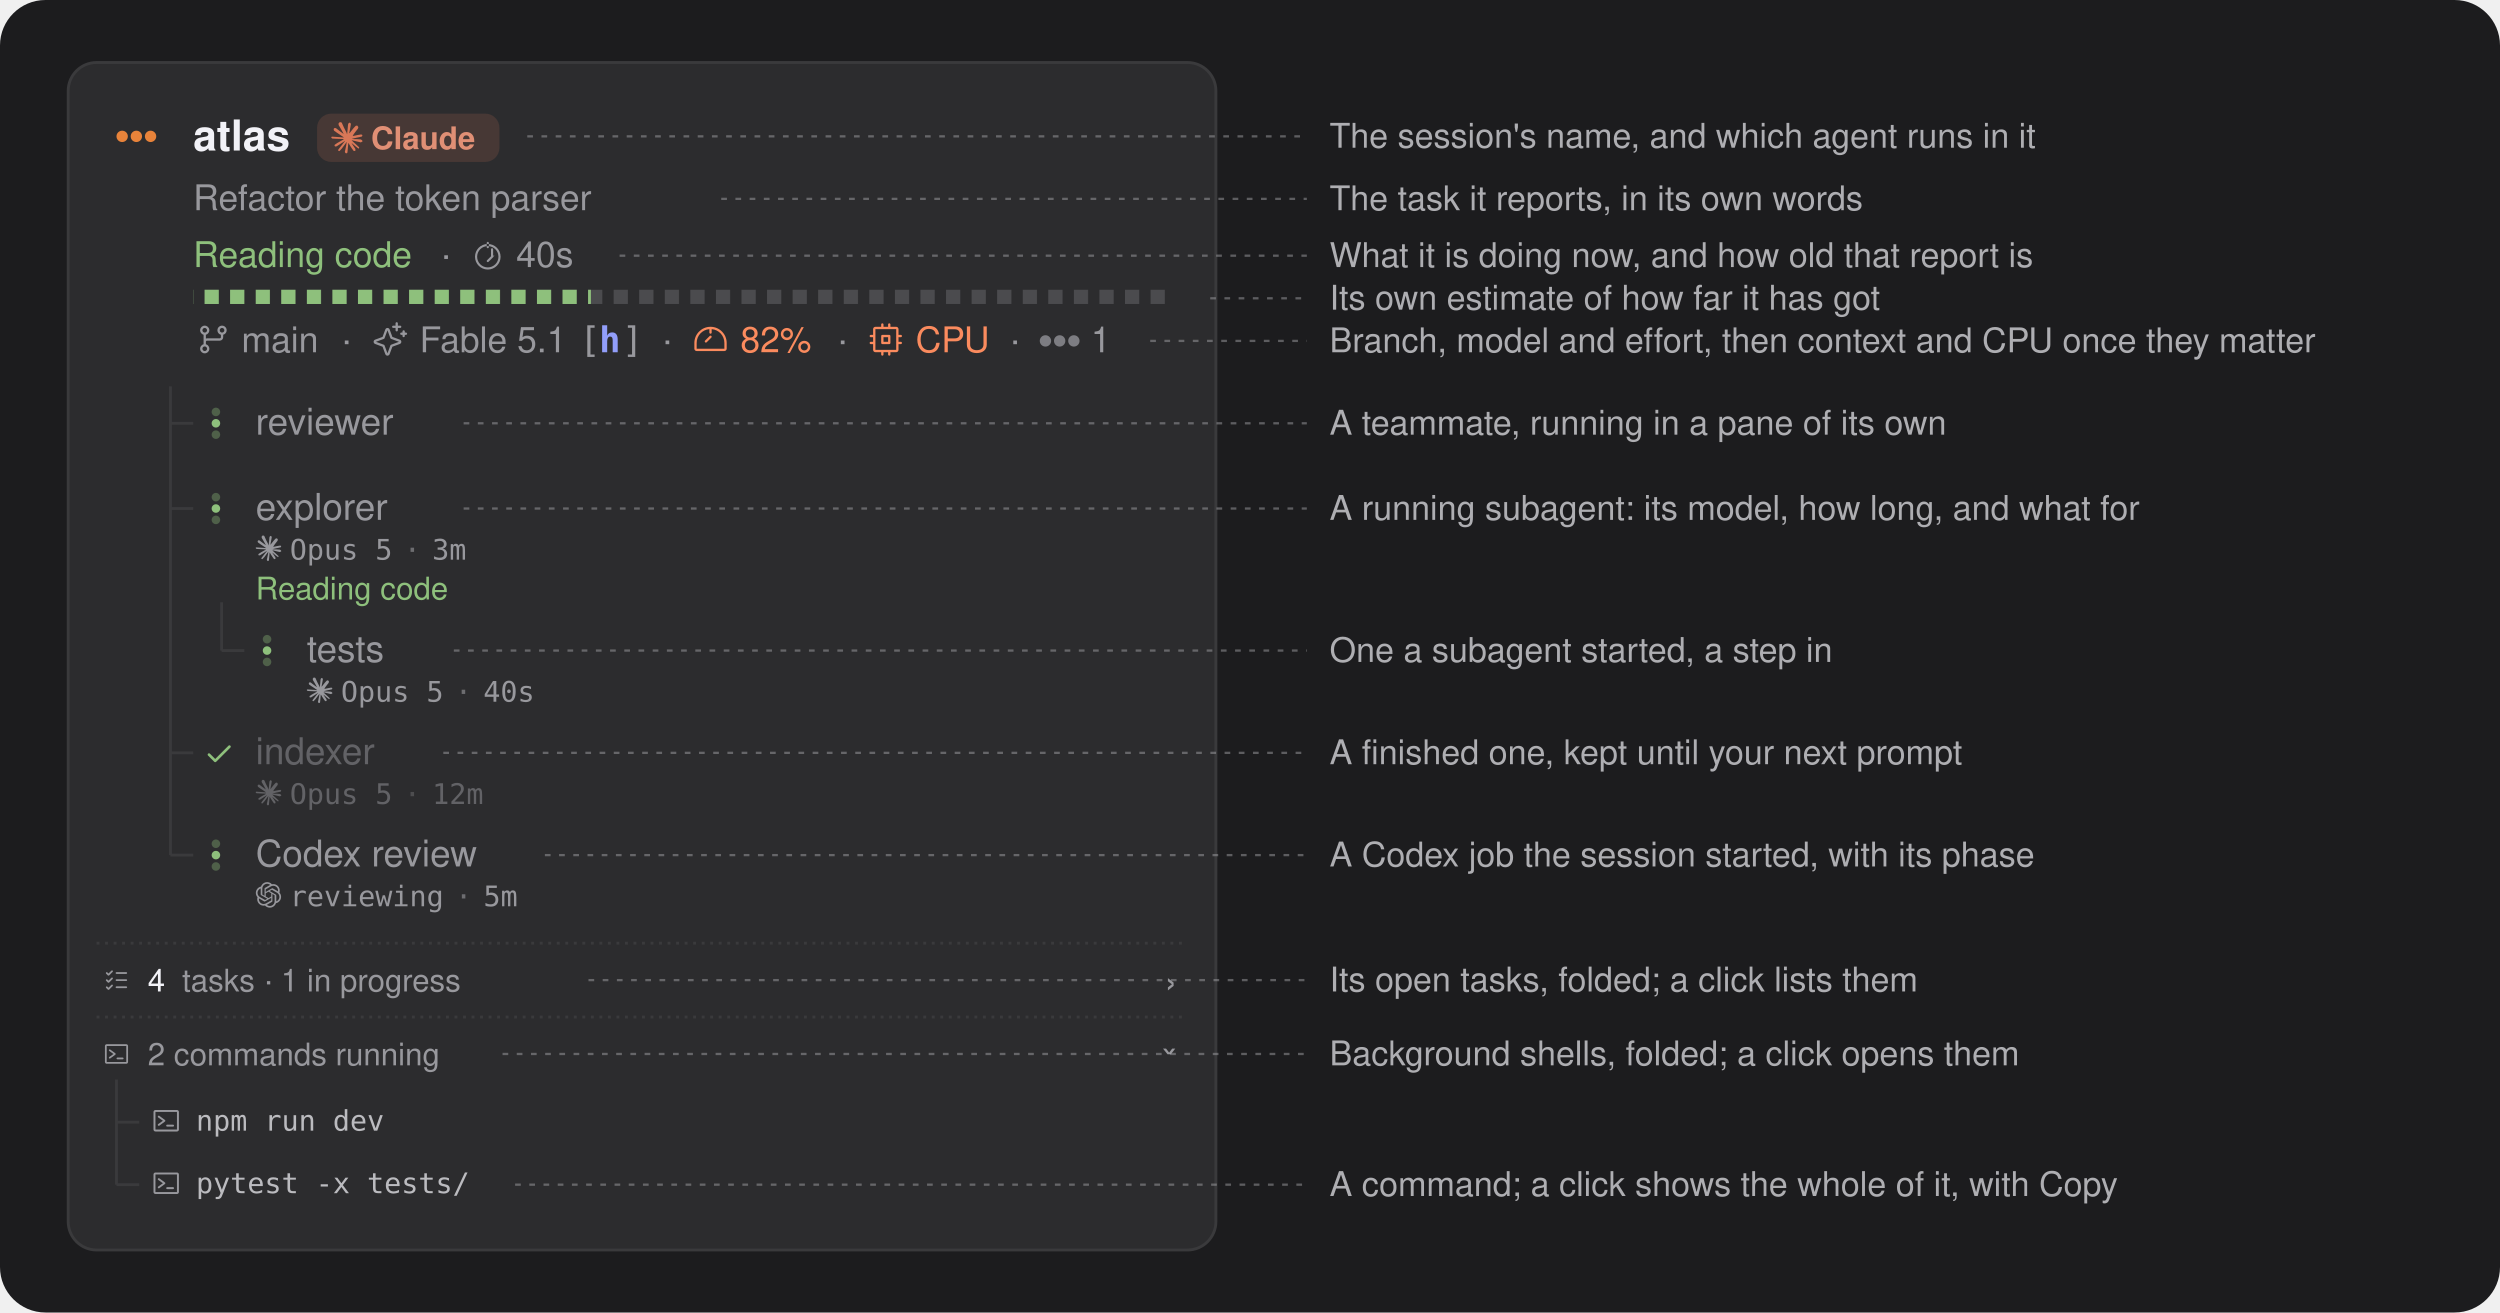
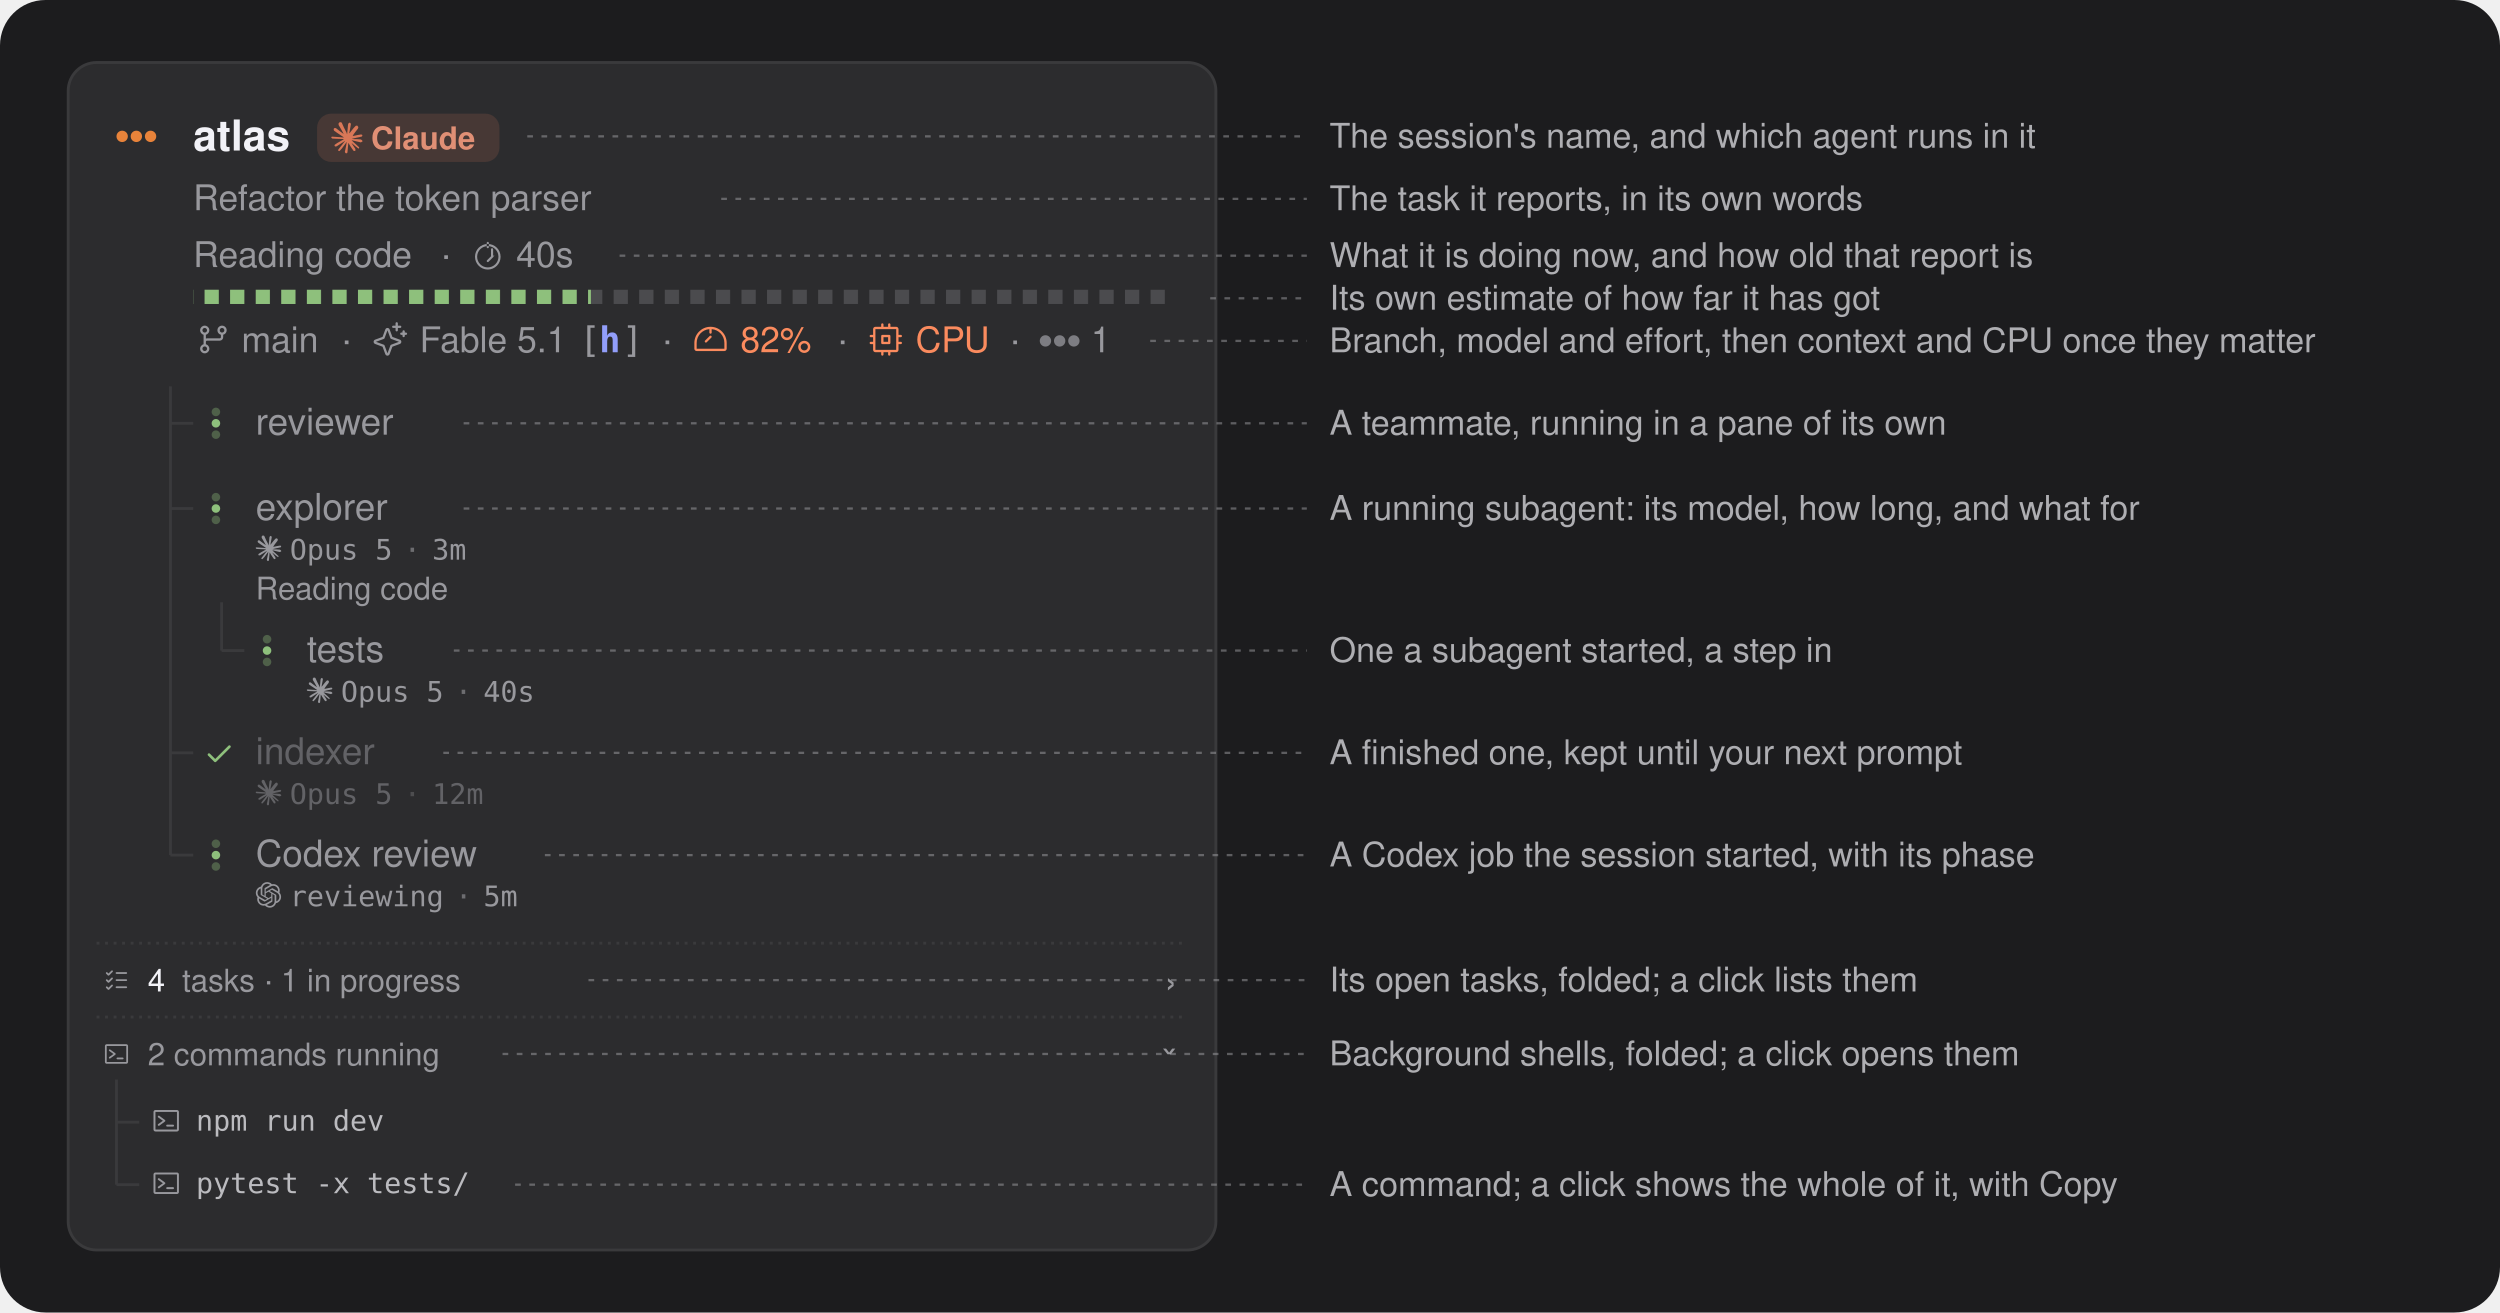
<svg xmlns="http://www.w3.org/2000/svg" viewBox="0 0 880 462" width="880" role="img" aria-label="One card, each of its parts joined by a line to what it means: the name and the agent, the task and what it is doing now, the ticks, the branch, model, context and CPU, then a teammate, running and finished subagents, a Codex job, the open tasks and the background shells">
  <defs>
    <pattern id="tickmask" width="9" height="5" patternUnits="userSpaceOnUse">
      <rect width="5" height="5" fill="#ffffff" />
    </pattern>
    <mask id="tick">
      <rect width="880" height="462" fill="url(#tickmask)" />
    </mask>
  </defs>
  <rect width="880" height="462" rx="16" fill="#1c1c1e" />
  <rect x="24" y="22" width="404" height="418" rx="10" fill="#2c2c2e" stroke="#3a3a3c" />
  <circle cx="43" cy="48" r="2" fill="#e8833a">
    <animate attributeName="opacity" values="0.25;1;0.25" dur="1.4s" begin="0.00s" repeatCount="indefinite" />
  </circle>
  <circle cx="48" cy="48" r="2" fill="#e8833a">
    <animate attributeName="opacity" values="0.25;1;0.25" dur="1.4s" begin="0.18s" repeatCount="indefinite" />
  </circle>
  <circle cx="53" cy="48" r="2" fill="#e8833a">
    <animate attributeName="opacity" values="0.25;1;0.25" dur="1.4s" begin="0.36s" repeatCount="indefinite" />
  </circle>
  <text x="68" y="53" fill="#f2f2f7" font-size="15" font-weight="600" font-family="-apple-system, BlinkMacSystemFont, 'Segoe UI', Helvetica, Arial, sans-serif">atlas</text>
  <rect x="111.6" y="40" width="64.2" height="17" rx="5" fill="#d97757" opacity="0.16" />
  <g transform="translate(116.6,43) scale(0.4583)" fill="#d97757">
    <path d="m4.714 15.956 4.717-2.647.079-.231-.079-.128h-.231l-.789-.049-2.696-.073-2.337-.097-2.265-.121-.571-.121-.534-.704.055-.352.48-.322.686.061 1.518.103 2.277.158 1.651.097 2.447.255h.389l.055-.158-.134-.097-.103-.097L6.973 9.836l-2.55-1.688-1.336-.971-.723-.492-.364-.461-.158-1.008.656-.723.88.061.225.061.892.686 1.906 1.475 2.489 1.834.364.303.146-.103.018-.073-.164-.273-1.354-2.447-1.445-2.489-.643-1.032-.17-.619c-.061-.255-.103-.467-.103-.729L6.287.134 6.7 0l.996.134.419.364.619 1.415 1.002 2.228 1.554 3.03.455.898.243.832.091.255h.158v-.146l.128-1.706.237-2.095.231-2.696.079-.759.376-.911.747-.492.583.279.48.686-.067.443-.285 1.852-.559 2.902-.364 1.943h.212l.243-.243.984-1.305 1.651-2.064.729-.82.85-.905.546-.431h1.032l.759 1.129-.34 1.166-1.062 1.348-.88 1.141-1.263 1.7-.789 1.36.073.109.188-.018 2.853-.607 1.542-.279 1.84-.316.832.389.091.395-.328.807-1.967.486-2.307.461-3.436.814-.043.03.049.061 1.548.146.662.036h1.621l3.018.225.789.522.474.638-.079.486-1.214.619-1.639-.389-3.825-.911-1.311-.328h-.182v.109l1.093 1.069 2.003 1.809 2.507 2.331.128.577-.322.455-.34-.049-2.204-1.657-.85-.747-1.925-1.621h-.128v.17l.443.65 2.344 3.521.121 1.081-.17.352-.607.212-.668-.121-1.372-1.925L14.38 17.959l-1.141-1.943-.14.079-.674 7.255-.316.37-.729.279-.607-.461-.322-.747.322-1.475.389-1.925.316-1.53.285-1.9.17-.631-.012-.043-.14.018-1.433 1.967-2.18 2.945-1.724 1.846-.413.164-.716-.37.067-.662.401-.589 2.386-3.036 1.439-1.882.929-1.087-.006-.158h-.055l-6.338 4.116-1.129.146-.486-.455.061-.747.231-.243 1.906-1.311Z" />
  </g>
  <text x="130.6" y="52.5" fill="#e08f75" font-size="11" font-weight="600" font-family="-apple-system, BlinkMacSystemFont, 'Segoe UI', Helvetica, Arial, sans-serif">Claude</text>
  <text x="68" y="74" fill="#98989d" font-size="12.5" font-weight="400" font-family="-apple-system, BlinkMacSystemFont, 'Segoe UI', Helvetica, Arial, sans-serif">Refactor the token parser</text>
-   <text x="68" y="94" fill="#8ec07c" font-size="12.5" font-weight="400" font-family="-apple-system, BlinkMacSystemFont, 'Segoe UI', Helvetica, Arial, sans-serif">Reading code</text>
+   <text x="68" y="94" fill="#98989d" font-size="12.5" font-weight="400" font-family="-apple-system, BlinkMacSystemFont, 'Segoe UI', Helvetica, Arial, sans-serif">Reading code</text>
  <text x="155.0" y="94" fill="#98989d" font-size="12.5" font-weight="400" font-family="-apple-system, BlinkMacSystemFont, 'Segoe UI', Helvetica, Arial, sans-serif">·</text>
  <g transform="translate(165.7,84) scale(0.0469)" fill="#98989d">
    <path d="M128,40a96,96,0,1,0,96,96A96.11,96.11,0,0,0,128,40Zm0,176a80,80,0,1,1,80-80A80.09,80.09,0,0,1,128,216Zm45.66-93.66a8,8,0,0,1,0,11.32l-40,40a8,8,0,0,1-11.32-11.32L152,132.69V80a8,8,0,0,1,16,0v58.34ZM128,72a8,8,0,0,1-8-8V32a8,8,0,0,1,16,0V64A8,8,0,0,1,128,72Z" />
  </g>
  <text x="181.7" y="94" fill="#98989d" font-size="12.5" font-weight="400" font-family="-apple-system, BlinkMacSystemFont, 'Segoe UI', Helvetica, Arial, sans-serif">40s</text>
  <g mask="url(#tick)">
    <rect x="68" y="102" width="344" height="5" fill="#f2f2f7" opacity="0.16" />
    <rect x="68" y="102" width="140" height="5" fill="#8ec07c" />
  </g>
  <g transform="translate(68,113) scale(0.0508)" fill="#98989d">
    <path d="M232,64a32,32,0,1,0-40,31v17a8,8,0,0,1-8,8H96a23.84,23.84,0,0,0-8,1.38V95a32,32,0,1,0-16,0v66a32,32,0,1,0,16,0V144a8,8,0,0,1,8-8h88a24,24,0,0,0,24-24V95A32.06,32.06,0,0,0,232,64ZM64,64A16,16,0,1,1,80,80,16,16,0,0,1,64,64ZM96,192a16,16,0,1,1-16-16A16,16,0,0,1,96,192ZM200,80a16,16,0,1,1,16-16A16,16,0,0,1,200,80Z" />
  </g>
  <text x="85" y="124" fill="#98989d" font-size="12.5" font-weight="400" font-family="-apple-system, BlinkMacSystemFont, 'Segoe UI', Helvetica, Arial, sans-serif">main</text>
  <text x="120.0" y="124" fill="#98989d" font-size="12.5" font-weight="400" font-family="-apple-system, BlinkMacSystemFont, 'Segoe UI', Helvetica, Arial, sans-serif">·</text>
  <g transform="translate(130.7,113) scale(0.0508)" fill="#98989d">
    <path d="M197.58,129.06,146,110l-19-51.62a15.92,15.92,0,0,0-29.88,0L78,110l-51.62,19a15.92,15.92,0,0,0,0,29.88L78,178l19,51.62a15.92,15.92,0,0,0,29.88,0L146,178l51.62-19a15.92,15.92,0,0,0,0-29.88ZM137,164.22a8,8,0,0,0-4.74,4.74L112,223.85,91.78,169A8,8,0,0,0,87,164.22L32.15,144,87,123.78A8,8,0,0,0,91.78,119L112,64.15,132.22,119a8,8,0,0,0,4.74,4.74L191.85,144ZM144,40a8,8,0,0,1,8-8h16V16a8,8,0,0,1,16,0V32h16a8,8,0,0,1,0,16H184V64a8,8,0,0,1-16,0V48H152A8,8,0,0,1,144,40ZM248,88a8,8,0,0,1-8,8h-8v8a8,8,0,0,1-16,0V96h-8a8,8,0,0,1,0-16h8V72a8,8,0,0,1,16,0v8h8A8,8,0,0,1,248,88Z" />
  </g>
  <text x="147.7" y="124" fill="#98989d" font-size="12.5" font-weight="400" font-family="-apple-system, BlinkMacSystemFont, 'Segoe UI', Helvetica, Arial, sans-serif">Fable 5.1</text>
  <text x="203.9" y="124" fill="#98989d" font-size="12.5" font-weight="400" font-family="ui-monospace, 'SF Mono', Menlo, Consolas, 'DejaVu Sans Mono', monospace">[</text>
  <text x="210.9" y="124" fill="#929efa" font-size="12.5" font-weight="600" font-family="ui-monospace, 'SF Mono', Menlo, Consolas, 'DejaVu Sans Mono', monospace">h</text>
  <text x="218.9" y="124" fill="#98989d" font-size="12.5" font-weight="400" font-family="ui-monospace, 'SF Mono', Menlo, Consolas, 'DejaVu Sans Mono', monospace">]</text>
  <text x="232.9" y="124" fill="#98989d" font-size="12.5" font-weight="400" font-family="-apple-system, BlinkMacSystemFont, 'Segoe UI', Helvetica, Arial, sans-serif">·</text>
  <g transform="translate(243.6,113) scale(0.0508)" fill="#fb8b5e">
    <path d="M207.06,72.67A111.24,111.24,0,0,0,128,40h-.4C66.07,40.21,16,90.6,16,152v40a16,16,0,0,0,16,16H224a16,16,0,0,0,16-16V152A111.25,111.25,0,0,0,207.06,72.67ZM224,192H32V152a95.35,95.35,0,0,1,88-95.71V80a8,8,0,0,0,16,0V56.29A95.36,95.36,0,0,1,224,152Zm-90.34-88.34a8,8,0,0,0-11.32,0l-32,32a8,8,0,0,0,11.32,11.32l32-32A8,8,0,0,0,133.66,103.66Z" />
  </g>
  <text x="260.6" y="124" fill="#fb8b5e" font-size="12.5" font-weight="400" font-family="-apple-system, BlinkMacSystemFont, 'Segoe UI', Helvetica, Arial, sans-serif">82%</text>
  <text x="294.6" y="124" fill="#98989d" font-size="12.5" font-weight="400" font-family="-apple-system, BlinkMacSystemFont, 'Segoe UI', Helvetica, Arial, sans-serif">·</text>
  <g transform="translate(305.3,113) scale(0.0508)" fill="#fb8b5e">
    <path d="M152,96H104a8,8,0,0,0-8,8v48a8,8,0,0,0,8,8h48a8,8,0,0,0,8-8V104A8,8,0,0,0,152,96Zm-8,48H112V112h32Zm88,0H216V112h16a8,8,0,0,0,0-16H216V56a16,16,0,0,0-16-16H160V24a8,8,0,0,0-16,0V40H112V24a8,8,0,0,0-16,0V40H56A16,16,0,0,0,40,56V96H24a8,8,0,0,0,0,16H40v32H24a8,8,0,0,0,0,16H40v40a16,16,0,0,0,16,16H96v16a8,8,0,0,0,16,0V216h32v16a8,8,0,0,0,16,0V216h40a16,16,0,0,0,16-16V160h16a8,8,0,0,0,0-16Zm-32,56H56V56H200v95.87s0,.09,0,.13,0,.09,0,.13V200Z" />
  </g>
  <text x="322.3" y="124" fill="#fb8b5e" font-size="12.5" font-weight="400" font-family="-apple-system, BlinkMacSystemFont, 'Segoe UI', Helvetica, Arial, sans-serif">CPU</text>
  <text x="355.3" y="124" fill="#98989d" font-size="12.5" font-weight="400" font-family="-apple-system, BlinkMacSystemFont, 'Segoe UI', Helvetica, Arial, sans-serif">·</text>
  <circle cx="368" cy="120" r="2" fill="#98989d" opacity="0.75" />
  <circle cx="373" cy="120" r="2" fill="#98989d" opacity="0.75" />
  <circle cx="378" cy="120" r="2" fill="#98989d" opacity="0.75" />
  <text x="384" y="124" fill="#98989d" font-size="12.5" font-weight="400" font-family="-apple-system, BlinkMacSystemFont, 'Segoe UI', Helvetica, Arial, sans-serif">1</text>
  <circle cx="76" cy="145" r="1.5" fill="#8ec07c" opacity="0.35" />
  <circle cx="76" cy="149" r="1.5" fill="#8ec07c" opacity="1" />
  <circle cx="76" cy="153" r="1.5" fill="#8ec07c" opacity="0.35" />
  <text x="90" y="153" fill="#98989d" font-size="13" font-weight="500" font-family="-apple-system, BlinkMacSystemFont, 'Segoe UI', Helvetica, Arial, sans-serif">reviewer</text>
  <circle cx="76" cy="175" r="1.5" fill="#8ec07c" opacity="0.35" />
  <circle cx="76" cy="179" r="1.5" fill="#8ec07c" opacity="1" />
  <circle cx="76" cy="183" r="1.5" fill="#8ec07c" opacity="0.35" />
  <text x="90" y="183" fill="#98989d" font-size="13" font-weight="500" font-family="-apple-system, BlinkMacSystemFont, 'Segoe UI', Helvetica, Arial, sans-serif">explorer</text>
  <g transform="translate(90,188.5) scale(0.375)" fill="#98989d">
    <path d="m4.714 15.956 4.717-2.647.079-.231-.079-.128h-.231l-.789-.049-2.696-.073-2.337-.097-2.265-.121-.571-.121-.534-.704.055-.352.48-.322.686.061 1.518.103 2.277.158 1.651.097 2.447.255h.389l.055-.158-.134-.097-.103-.097L6.973 9.836l-2.55-1.688-1.336-.971-.723-.492-.364-.461-.158-1.008.656-.723.88.061.225.061.892.686 1.906 1.475 2.489 1.834.364.303.146-.103.018-.073-.164-.273-1.354-2.447-1.445-2.489-.643-1.032-.17-.619c-.061-.255-.103-.467-.103-.729L6.287.134 6.7 0l.996.134.419.364.619 1.415 1.002 2.228 1.554 3.03.455.898.243.832.091.255h.158v-.146l.128-1.706.237-2.095.231-2.696.079-.759.376-.911.747-.492.583.279.48.686-.067.443-.285 1.852-.559 2.902-.364 1.943h.212l.243-.243.984-1.305 1.651-2.064.729-.82.85-.905.546-.431h1.032l.759 1.129-.34 1.166-1.062 1.348-.88 1.141-1.263 1.7-.789 1.36.073.109.188-.018 2.853-.607 1.542-.279 1.84-.316.832.389.091.395-.328.807-1.967.486-2.307.461-3.436.814-.043.03.049.061 1.548.146.662.036h1.621l3.018.225.789.522.474.638-.079.486-1.214.619-1.639-.389-3.825-.911-1.311-.328h-.182v.109l1.093 1.069 2.003 1.809 2.507 2.331.128.577-.322.455-.34-.049-2.204-1.657-.85-.747-1.925-1.621h-.128v.17l.443.65 2.344 3.521.121 1.081-.17.352-.607.212-.668-.121-1.372-1.925L14.38 17.959l-1.141-1.943-.14.079-.674 7.255-.316.37-.729.279-.607-.461-.322-.747.322-1.475.389-1.925.316-1.53.285-1.9.17-.631-.012-.043-.14.018-1.433 1.967-2.18 2.945-1.724 1.846-.413.164-.716-.37.067-.662.401-.589 2.386-3.036 1.439-1.882.929-1.087-.006-.158h-.055l-6.338 4.116-1.129.146-.486-.455.061-.747.231-.243 1.906-1.311Z" />
  </g>
  <text x="102" y="197" fill="#98989d" font-size="10" font-weight="400" font-family="ui-monospace, 'SF Mono', Menlo, Consolas, 'DejaVu Sans Mono', monospace">Opus 5</text>
  <text x="142.12" y="197" fill="#98989d" font-size="10" font-weight="400" font-family="ui-monospace, 'SF Mono', Menlo, Consolas, 'DejaVu Sans Mono', monospace" opacity="0.6">·</text>
  <text x="152.12" y="197" fill="#98989d" font-size="10" font-weight="400" font-family="ui-monospace, 'SF Mono', Menlo, Consolas, 'DejaVu Sans Mono', monospace">3m</text>
-   <text x="90" y="211" fill="#8ec07c" font-size="11" font-weight="400" font-family="-apple-system, BlinkMacSystemFont, 'Segoe UI', Helvetica, Arial, sans-serif">Reading code</text>
+   <text x="90" y="211" fill="#98989d" font-size="11" font-weight="400" font-family="-apple-system, BlinkMacSystemFont, 'Segoe UI', Helvetica, Arial, sans-serif">Reading code</text>
  <path d="M78 212 v17" fill="none" stroke="#3a3a3c" stroke-width="1" />
  <path d="M78 229 h8" fill="none" stroke="#3a3a3c" stroke-width="1" />
  <circle cx="94" cy="225" r="1.5" fill="#8ec07c" opacity="0.35" />
  <circle cx="94" cy="229" r="1.5" fill="#8ec07c" opacity="1" />
  <circle cx="94" cy="233" r="1.5" fill="#8ec07c" opacity="0.35" />
  <text x="108" y="233" fill="#98989d" font-size="13" font-weight="500" font-family="-apple-system, BlinkMacSystemFont, 'Segoe UI', Helvetica, Arial, sans-serif">tests</text>
  <g transform="translate(108,238.5) scale(0.375)" fill="#98989d">
    <path d="m4.714 15.956 4.717-2.647.079-.231-.079-.128h-.231l-.789-.049-2.696-.073-2.337-.097-2.265-.121-.571-.121-.534-.704.055-.352.48-.322.686.061 1.518.103 2.277.158 1.651.097 2.447.255h.389l.055-.158-.134-.097-.103-.097L6.973 9.836l-2.55-1.688-1.336-.971-.723-.492-.364-.461-.158-1.008.656-.723.88.061.225.061.892.686 1.906 1.475 2.489 1.834.364.303.146-.103.018-.073-.164-.273-1.354-2.447-1.445-2.489-.643-1.032-.17-.619c-.061-.255-.103-.467-.103-.729L6.287.134 6.7 0l.996.134.419.364.619 1.415 1.002 2.228 1.554 3.03.455.898.243.832.091.255h.158v-.146l.128-1.706.237-2.095.231-2.696.079-.759.376-.911.747-.492.583.279.48.686-.067.443-.285 1.852-.559 2.902-.364 1.943h.212l.243-.243.984-1.305 1.651-2.064.729-.82.85-.905.546-.431h1.032l.759 1.129-.34 1.166-1.062 1.348-.88 1.141-1.263 1.7-.789 1.36.073.109.188-.018 2.853-.607 1.542-.279 1.84-.316.832.389.091.395-.328.807-1.967.486-2.307.461-3.436.814-.043.03.049.061 1.548.146.662.036h1.621l3.018.225.789.522.474.638-.079.486-1.214.619-1.639-.389-3.825-.911-1.311-.328h-.182v.109l1.093 1.069 2.003 1.809 2.507 2.331.128.577-.322.455-.34-.049-2.204-1.657-.85-.747-1.925-1.621h-.128v.17l.443.65 2.344 3.521.121 1.081-.17.352-.607.212-.668-.121-1.372-1.925L14.38 17.959l-1.141-1.943-.14.079-.674 7.255-.316.37-.729.279-.607-.461-.322-.747.322-1.475.389-1.925.316-1.53.285-1.9.17-.631-.012-.043-.14.018-1.433 1.967-2.18 2.945-1.724 1.846-.413.164-.716-.37.067-.662.401-.589 2.386-3.036 1.439-1.882.929-1.087-.006-.158h-.055l-6.338 4.116-1.129.146-.486-.455.061-.747.231-.243 1.906-1.311Z" />
  </g>
  <text x="120" y="247" fill="#98989d" font-size="10" font-weight="400" font-family="ui-monospace, 'SF Mono', Menlo, Consolas, 'DejaVu Sans Mono', monospace">Opus 5</text>
  <text x="160.12" y="247" fill="#98989d" font-size="10" font-weight="400" font-family="ui-monospace, 'SF Mono', Menlo, Consolas, 'DejaVu Sans Mono', monospace" opacity="0.6">·</text>
  <text x="170.12" y="247" fill="#98989d" font-size="10" font-weight="400" font-family="ui-monospace, 'SF Mono', Menlo, Consolas, 'DejaVu Sans Mono', monospace">40s</text>
  <g transform="translate(72,260) scale(0.0391)" fill="#8ec07c">
    <path d="M232.49,80.49l-128,128a12,12,0,0,1-17,0l-56-56a12,12,0,1,1,17-17L96,183,215.51,63.51a12,12,0,0,1,17,17Z" />
  </g>
  <g opacity="0.5">
    <text x="90" y="269" fill="#98989d" font-size="13" font-weight="500" font-family="-apple-system, BlinkMacSystemFont, 'Segoe UI', Helvetica, Arial, sans-serif">indexer</text>
    <g transform="translate(90,274.5) scale(0.375)" fill="#98989d">
      <path d="m4.714 15.956 4.717-2.647.079-.231-.079-.128h-.231l-.789-.049-2.696-.073-2.337-.097-2.265-.121-.571-.121-.534-.704.055-.352.48-.322.686.061 1.518.103 2.277.158 1.651.097 2.447.255h.389l.055-.158-.134-.097-.103-.097L6.973 9.836l-2.55-1.688-1.336-.971-.723-.492-.364-.461-.158-1.008.656-.723.88.061.225.061.892.686 1.906 1.475 2.489 1.834.364.303.146-.103.018-.073-.164-.273-1.354-2.447-1.445-2.489-.643-1.032-.17-.619c-.061-.255-.103-.467-.103-.729L6.287.134 6.7 0l.996.134.419.364.619 1.415 1.002 2.228 1.554 3.03.455.898.243.832.091.255h.158v-.146l.128-1.706.237-2.095.231-2.696.079-.759.376-.911.747-.492.583.279.48.686-.067.443-.285 1.852-.559 2.902-.364 1.943h.212l.243-.243.984-1.305 1.651-2.064.729-.82.85-.905.546-.431h1.032l.759 1.129-.34 1.166-1.062 1.348-.88 1.141-1.263 1.7-.789 1.36.073.109.188-.018 2.853-.607 1.542-.279 1.84-.316.832.389.091.395-.328.807-1.967.486-2.307.461-3.436.814-.043.03.049.061 1.548.146.662.036h1.621l3.018.225.789.522.474.638-.079.486-1.214.619-1.639-.389-3.825-.911-1.311-.328h-.182v.109l1.093 1.069 2.003 1.809 2.507 2.331.128.577-.322.455-.34-.049-2.204-1.657-.85-.747-1.925-1.621h-.128v.17l.443.65 2.344 3.521.121 1.081-.17.352-.607.212-.668-.121-1.372-1.925L14.38 17.959l-1.141-1.943-.14.079-.674 7.255-.316.37-.729.279-.607-.461-.322-.747.322-1.475.389-1.925.316-1.53.285-1.9.17-.631-.012-.043-.14.018-1.433 1.967-2.18 2.945-1.724 1.846-.413.164-.716-.37.067-.662.401-.589 2.386-3.036 1.439-1.882.929-1.087-.006-.158h-.055l-6.338 4.116-1.129.146-.486-.455.061-.747.231-.243 1.906-1.311Z" />
    </g>
    <text x="102" y="283" fill="#98989d" font-size="10" font-weight="400" font-family="ui-monospace, 'SF Mono', Menlo, Consolas, 'DejaVu Sans Mono', monospace">Opus 5</text>
    <text x="142.12" y="283" fill="#98989d" font-size="10" font-weight="400" font-family="ui-monospace, 'SF Mono', Menlo, Consolas, 'DejaVu Sans Mono', monospace" opacity="0.6">·</text>
    <text x="152.12" y="283" fill="#98989d" font-size="10" font-weight="400" font-family="ui-monospace, 'SF Mono', Menlo, Consolas, 'DejaVu Sans Mono', monospace">12m</text>
  </g>
  <path d="M60 136 v165" fill="none" stroke="#3a3a3c" stroke-width="1" />
  <path d="M60 149 h8" fill="none" stroke="#3a3a3c" stroke-width="1" />
  <path d="M60 179 h8" fill="none" stroke="#3a3a3c" stroke-width="1" />
  <path d="M60 265 h8" fill="none" stroke="#3a3a3c" stroke-width="1" />
  <path d="M60 301 h8" fill="none" stroke="#3a3a3c" stroke-width="1" />
  <circle cx="76" cy="297" r="1.5" fill="#8ec07c" opacity="0.35" />
  <circle cx="76" cy="301" r="1.5" fill="#8ec07c" opacity="1" />
  <circle cx="76" cy="305" r="1.5" fill="#8ec07c" opacity="0.35" />
  <text x="90" y="305" fill="#98989d" font-size="13" font-weight="500" font-family="-apple-system, BlinkMacSystemFont, 'Segoe UI', Helvetica, Arial, sans-serif">Codex review</text>
  <g transform="translate(90,310.5) scale(0.375)" fill="#98989d">
    <path d="M22.282 9.821a5.985 5.985 0 0 0-.516-4.911 6.046 6.046 0 0 0-6.51-2.9A6.065 6.065 0 0 0 4.981 4.182a5.985 5.985 0 0 0-3.998 2.9 6.046 6.046 0 0 0 .743 7.097 5.98 5.98 0 0 0 .511 4.911 6.051 6.051 0 0 0 6.515 2.9A5.985 5.985 0 0 0 13.26 24a6.056 6.056 0 0 0 5.772-4.206 5.989 5.989 0 0 0 3.998-2.9 6.056 6.056 0 0 0-.748-7.073zm-9.022 12.608a4.476 4.476 0 0 1-2.876-1.041l.142-.08 4.778-2.758a.795.795 0 0 0 .393-.681v-6.737l2.02 1.169a.071.071 0 0 1 .038.052v5.583a4.504 4.504 0 0 1-4.495 4.494zm-9.661-4.125a4.471 4.471 0 0 1-.535-3.014l.142.085 4.783 2.758a.771.771 0 0 0 .781 0l5.843-3.369v2.332a.08.08 0 0 1-.033.061L9.74 19.95a4.499 4.499 0 0 1-6.141-1.646zM2.341 7.896a4.485 4.485 0 0 1 2.365-1.973V11.6a.766.766 0 0 0 .388.676l5.814 3.354-2.02 1.169a.076.076 0 0 1-.071 0l-4.83-2.787A4.504 4.504 0 0 1 2.341 7.872zm16.596 3.856L13.104 8.364 15.119 7.2a.076.076 0 0 1 .071 0l4.83 2.791a4.494 4.494 0 0 1-.676 8.104v-5.677a.79.79 0 0 0-.407-.667zm2.011-3.023l-.142-.085-4.774-2.782a.776.776 0 0 0-.785 0L9.409 9.23V6.897a.066.066 0 0 1 .028-.061l4.83-2.787a4.499 4.499 0 0 1 6.68 4.66zM8.306 12.863l-2.02-1.164a.08.08 0 0 1-.038-.057V6.074a4.499 4.499 0 0 1 7.376-3.454l-.142.081L8.704 5.459a.795.795 0 0 0-.393.681zm1.098-2.365l2.602-1.5 2.607 1.5v2.999l-2.597 1.5-2.607-1.5Z" />
  </g>
  <text x="102" y="319" fill="#98989d" font-size="10" font-weight="400" font-family="ui-monospace, 'SF Mono', Menlo, Consolas, 'DejaVu Sans Mono', monospace">reviewing</text>
  <text x="160.18" y="319" fill="#98989d" font-size="10" font-weight="400" font-family="ui-monospace, 'SF Mono', Menlo, Consolas, 'DejaVu Sans Mono', monospace" opacity="0.6">·</text>
  <text x="170.18" y="319" fill="#98989d" font-size="10" font-weight="400" font-family="ui-monospace, 'SF Mono', Menlo, Consolas, 'DejaVu Sans Mono', monospace">5m</text>
  <line x1="34" y1="332" x2="418" y2="332" stroke="#3a3a3c" stroke-dasharray="1 2" />
  <g transform="translate(36,340) scale(0.0391)" fill="#98989d">
    <path d="M224,128a8,8,0,0,1-8,8H128a8,8,0,0,1,0-16h88A8,8,0,0,1,224,128ZM128,72h88a8,8,0,0,0,0-16H128a8,8,0,0,0,0,16Zm88,112H128a8,8,0,0,0,0,16h88a8,8,0,0,0,0-16ZM82.34,42.34,56,68.69,45.66,58.34A8,8,0,0,0,34.34,69.66l16,16a8,8,0,0,0,11.32,0l32-32A8,8,0,0,0,82.34,42.34Zm0,64L56,132.69,45.66,122.34a8,8,0,0,0-11.32,11.32l16,16a8,8,0,0,0,11.32,0l32-32a8,8,0,0,0-11.32-11.32Zm0,64L56,196.69,45.66,186.34a8,8,0,0,0-11.32,11.32l16,16a8,8,0,0,0,11.32,0l32-32a8,8,0,0,0-11.32-11.32Z" />
  </g>
  <text x="52" y="349" fill="#f2f2f7" font-size="11" font-weight="500" font-family="-apple-system, BlinkMacSystemFont, 'Segoe UI', Helvetica, Arial, sans-serif">4</text>
  <text x="64.1" y="349" fill="#98989d" font-size="11" font-weight="400" font-family="-apple-system, BlinkMacSystemFont, 'Segoe UI', Helvetica, Arial, sans-serif">tasks · 1 in progress</text>
  <text x="410" y="350" fill="#98989d" font-size="13" font-weight="400" font-family="-apple-system, BlinkMacSystemFont, 'Segoe UI', Helvetica, Arial, sans-serif">›</text>
  <line x1="34" y1="358" x2="418" y2="358" stroke="#3a3a3c" stroke-dasharray="1 2" />
  <g transform="translate(36,366) scale(0.0391)" fill="#98989d">
    <path d="M117.31,134.63,72,168a8,8,0,0,1-9.6-12.8L100.83,128,62.4,100.8a8,8,0,1,1,9.6-12.8l45.31,33.37a8,8,0,0,1,0,13.26ZM216,40H40A16,16,0,0,0,24,56V200a16,16,0,0,0,16,16H216a16,16,0,0,0,16-16V56A16,16,0,0,0,216,40Zm0,160H40V56H216V200Zm-80-24h48a8,8,0,0,0,0-16H136a8,8,0,0,0,0,16Z" />
  </g>
  <text x="52" y="375" fill="#98989d" font-size="11" font-weight="400" font-family="-apple-system, BlinkMacSystemFont, 'Segoe UI', Helvetica, Arial, sans-serif">2 commands running</text>
  <text x="410" y="376" fill="#98989d" font-size="13" font-weight="400" font-family="-apple-system, BlinkMacSystemFont, 'Segoe UI', Helvetica, Arial, sans-serif" transform="rotate(90 413 371)">›</text>
  <path d="M41 380 v37" fill="none" stroke="#3a3a3c" stroke-width="1" />
  <path d="M41 395 h8" fill="none" stroke="#3a3a3c" stroke-width="1" />
  <path d="M41 417 h8" fill="none" stroke="#3a3a3c" stroke-width="1" />
  <g transform="translate(53,389) scale(0.043)" fill="#98989d">
    <path d="M117.31,134.63,72,168a8,8,0,0,1-9.6-12.8L100.83,128,62.4,100.8a8,8,0,1,1,9.6-12.8l45.31,33.37a8,8,0,0,1,0,13.26ZM216,40H40A16,16,0,0,0,24,56V200a16,16,0,0,0,16,16H216a16,16,0,0,0,16-16V56A16,16,0,0,0,216,40Zm0,160H40V56H216V200Zm-80-24h48a8,8,0,0,0,0-16H136a8,8,0,0,0,0,16Z" />
  </g>
  <text x="69" y="398" fill="#f2f2f7" font-size="10" font-weight="400" font-family="ui-monospace, 'SF Mono', Menlo, Consolas, 'DejaVu Sans Mono', monospace" opacity="0.72">npm run dev</text>
  <g transform="translate(53,411) scale(0.043)" fill="#98989d">
    <path d="M117.31,134.63,72,168a8,8,0,0,1-9.6-12.8L100.83,128,62.4,100.8a8,8,0,1,1,9.6-12.8l45.31,33.37a8,8,0,0,1,0,13.26ZM216,40H40A16,16,0,0,0,24,56V200a16,16,0,0,0,16,16H216a16,16,0,0,0,16-16V56A16,16,0,0,0,216,40Zm0,160H40V56H216V200Zm-80-24h48a8,8,0,0,0,0-16H136a8,8,0,0,0,0,16Z" />
  </g>
  <text x="69" y="420" fill="#f2f2f7" font-size="10" font-weight="400" font-family="ui-monospace, 'SF Mono', Menlo, Consolas, 'DejaVu Sans Mono', monospace" opacity="0.72">pytest -x tests/</text>
  <line x1="185.6" y1="48" x2="460" y2="48" stroke="#aeaeb2" stroke-width="0.8" opacity="0.45" stroke-dasharray="2 3" />
  <text x="468" y="52" fill="#aeaeb2" font-size="12" font-weight="400" font-family="-apple-system, BlinkMacSystemFont, 'Segoe UI', Helvetica, Arial, sans-serif">The session's name, and which agent runs in it</text>
  <line x1="253.875" y1="70" x2="460" y2="70" stroke="#aeaeb2" stroke-width="0.8" opacity="0.45" stroke-dasharray="2 3" />
  <text x="468" y="74" fill="#aeaeb2" font-size="12" font-weight="400" font-family="-apple-system, BlinkMacSystemFont, 'Segoe UI', Helvetica, Arial, sans-serif">The task it reports, in its own words</text>
  <line x1="218.1" y1="90" x2="460" y2="90" stroke="#aeaeb2" stroke-width="0.8" opacity="0.45" stroke-dasharray="2 3" />
  <text x="468" y="94" fill="#aeaeb2" font-size="12" font-weight="400" font-family="-apple-system, BlinkMacSystemFont, 'Segoe UI', Helvetica, Arial, sans-serif">What it is doing now, and how old that report is</text>
  <line x1="426" y1="105" x2="460" y2="105" stroke="#aeaeb2" stroke-width="0.8" opacity="0.45" stroke-dasharray="2 3" />
  <text x="468" y="109" fill="#aeaeb2" font-size="12" font-weight="400" font-family="-apple-system, BlinkMacSystemFont, 'Segoe UI', Helvetica, Arial, sans-serif">Its own estimate of how far it has got</text>
  <line x1="404.875" y1="120" x2="460" y2="120" stroke="#aeaeb2" stroke-width="0.8" opacity="0.45" stroke-dasharray="2 3" />
  <text x="468" y="124" fill="#aeaeb2" font-size="12" font-weight="400" font-family="-apple-system, BlinkMacSystemFont, 'Segoe UI', Helvetica, Arial, sans-serif">Branch, model and effort, then context and CPU once they matter</text>
  <line x1="163.2" y1="149" x2="460" y2="149" stroke="#aeaeb2" stroke-width="0.8" opacity="0.45" stroke-dasharray="2 3" />
  <text x="468" y="153" fill="#aeaeb2" font-size="12" font-weight="400" font-family="-apple-system, BlinkMacSystemFont, 'Segoe UI', Helvetica, Arial, sans-serif">A teammate, running in a pane of its own</text>
  <line x1="163.2" y1="179" x2="460" y2="179" stroke="#aeaeb2" stroke-width="0.8" opacity="0.45" stroke-dasharray="2 3" />
  <text x="468" y="183" fill="#aeaeb2" font-size="12" font-weight="400" font-family="-apple-system, BlinkMacSystemFont, 'Segoe UI', Helvetica, Arial, sans-serif">A running subagent: its model, how long, and what for</text>
  <line x1="159.75" y1="229" x2="460" y2="229" stroke="#aeaeb2" stroke-width="0.8" opacity="0.45" stroke-dasharray="2 3" />
  <text x="468" y="233" fill="#aeaeb2" font-size="12" font-weight="400" font-family="-apple-system, BlinkMacSystemFont, 'Segoe UI', Helvetica, Arial, sans-serif">One a subagent started, a step in</text>
  <line x1="156.05" y1="265" x2="460" y2="265" stroke="#aeaeb2" stroke-width="0.8" opacity="0.45" stroke-dasharray="2 3" />
  <text x="468" y="269" fill="#aeaeb2" font-size="12" font-weight="400" font-family="-apple-system, BlinkMacSystemFont, 'Segoe UI', Helvetica, Arial, sans-serif">A finished one, kept until your next prompt</text>
  <line x1="191.8" y1="301" x2="460" y2="301" stroke="#aeaeb2" stroke-width="0.8" opacity="0.45" stroke-dasharray="2 3" />
  <text x="468" y="305" fill="#aeaeb2" font-size="12" font-weight="400" font-family="-apple-system, BlinkMacSystemFont, 'Segoe UI', Helvetica, Arial, sans-serif">A Codex job the session started, with its phase</text>
  <line x1="207.15" y1="345" x2="460" y2="345" stroke="#aeaeb2" stroke-width="0.8" opacity="0.45" stroke-dasharray="2 3" />
  <text x="468" y="349" fill="#aeaeb2" font-size="12" font-weight="400" font-family="-apple-system, BlinkMacSystemFont, 'Segoe UI', Helvetica, Arial, sans-serif">Its open tasks, folded; a click lists them</text>
  <line x1="176.9" y1="371" x2="460" y2="371" stroke="#aeaeb2" stroke-width="0.8" opacity="0.45" stroke-dasharray="2 3" />
  <text x="468" y="375" fill="#aeaeb2" font-size="12" font-weight="400" font-family="-apple-system, BlinkMacSystemFont, 'Segoe UI', Helvetica, Arial, sans-serif">Background shells, folded; a click opens them</text>
  <line x1="181.32" y1="417" x2="460" y2="417" stroke="#aeaeb2" stroke-width="0.8" opacity="0.45" stroke-dasharray="2 3" />
  <text x="468" y="421" fill="#aeaeb2" font-size="12" font-weight="400" font-family="-apple-system, BlinkMacSystemFont, 'Segoe UI', Helvetica, Arial, sans-serif">A command; a click shows the whole of it, with Copy</text>
</svg>
